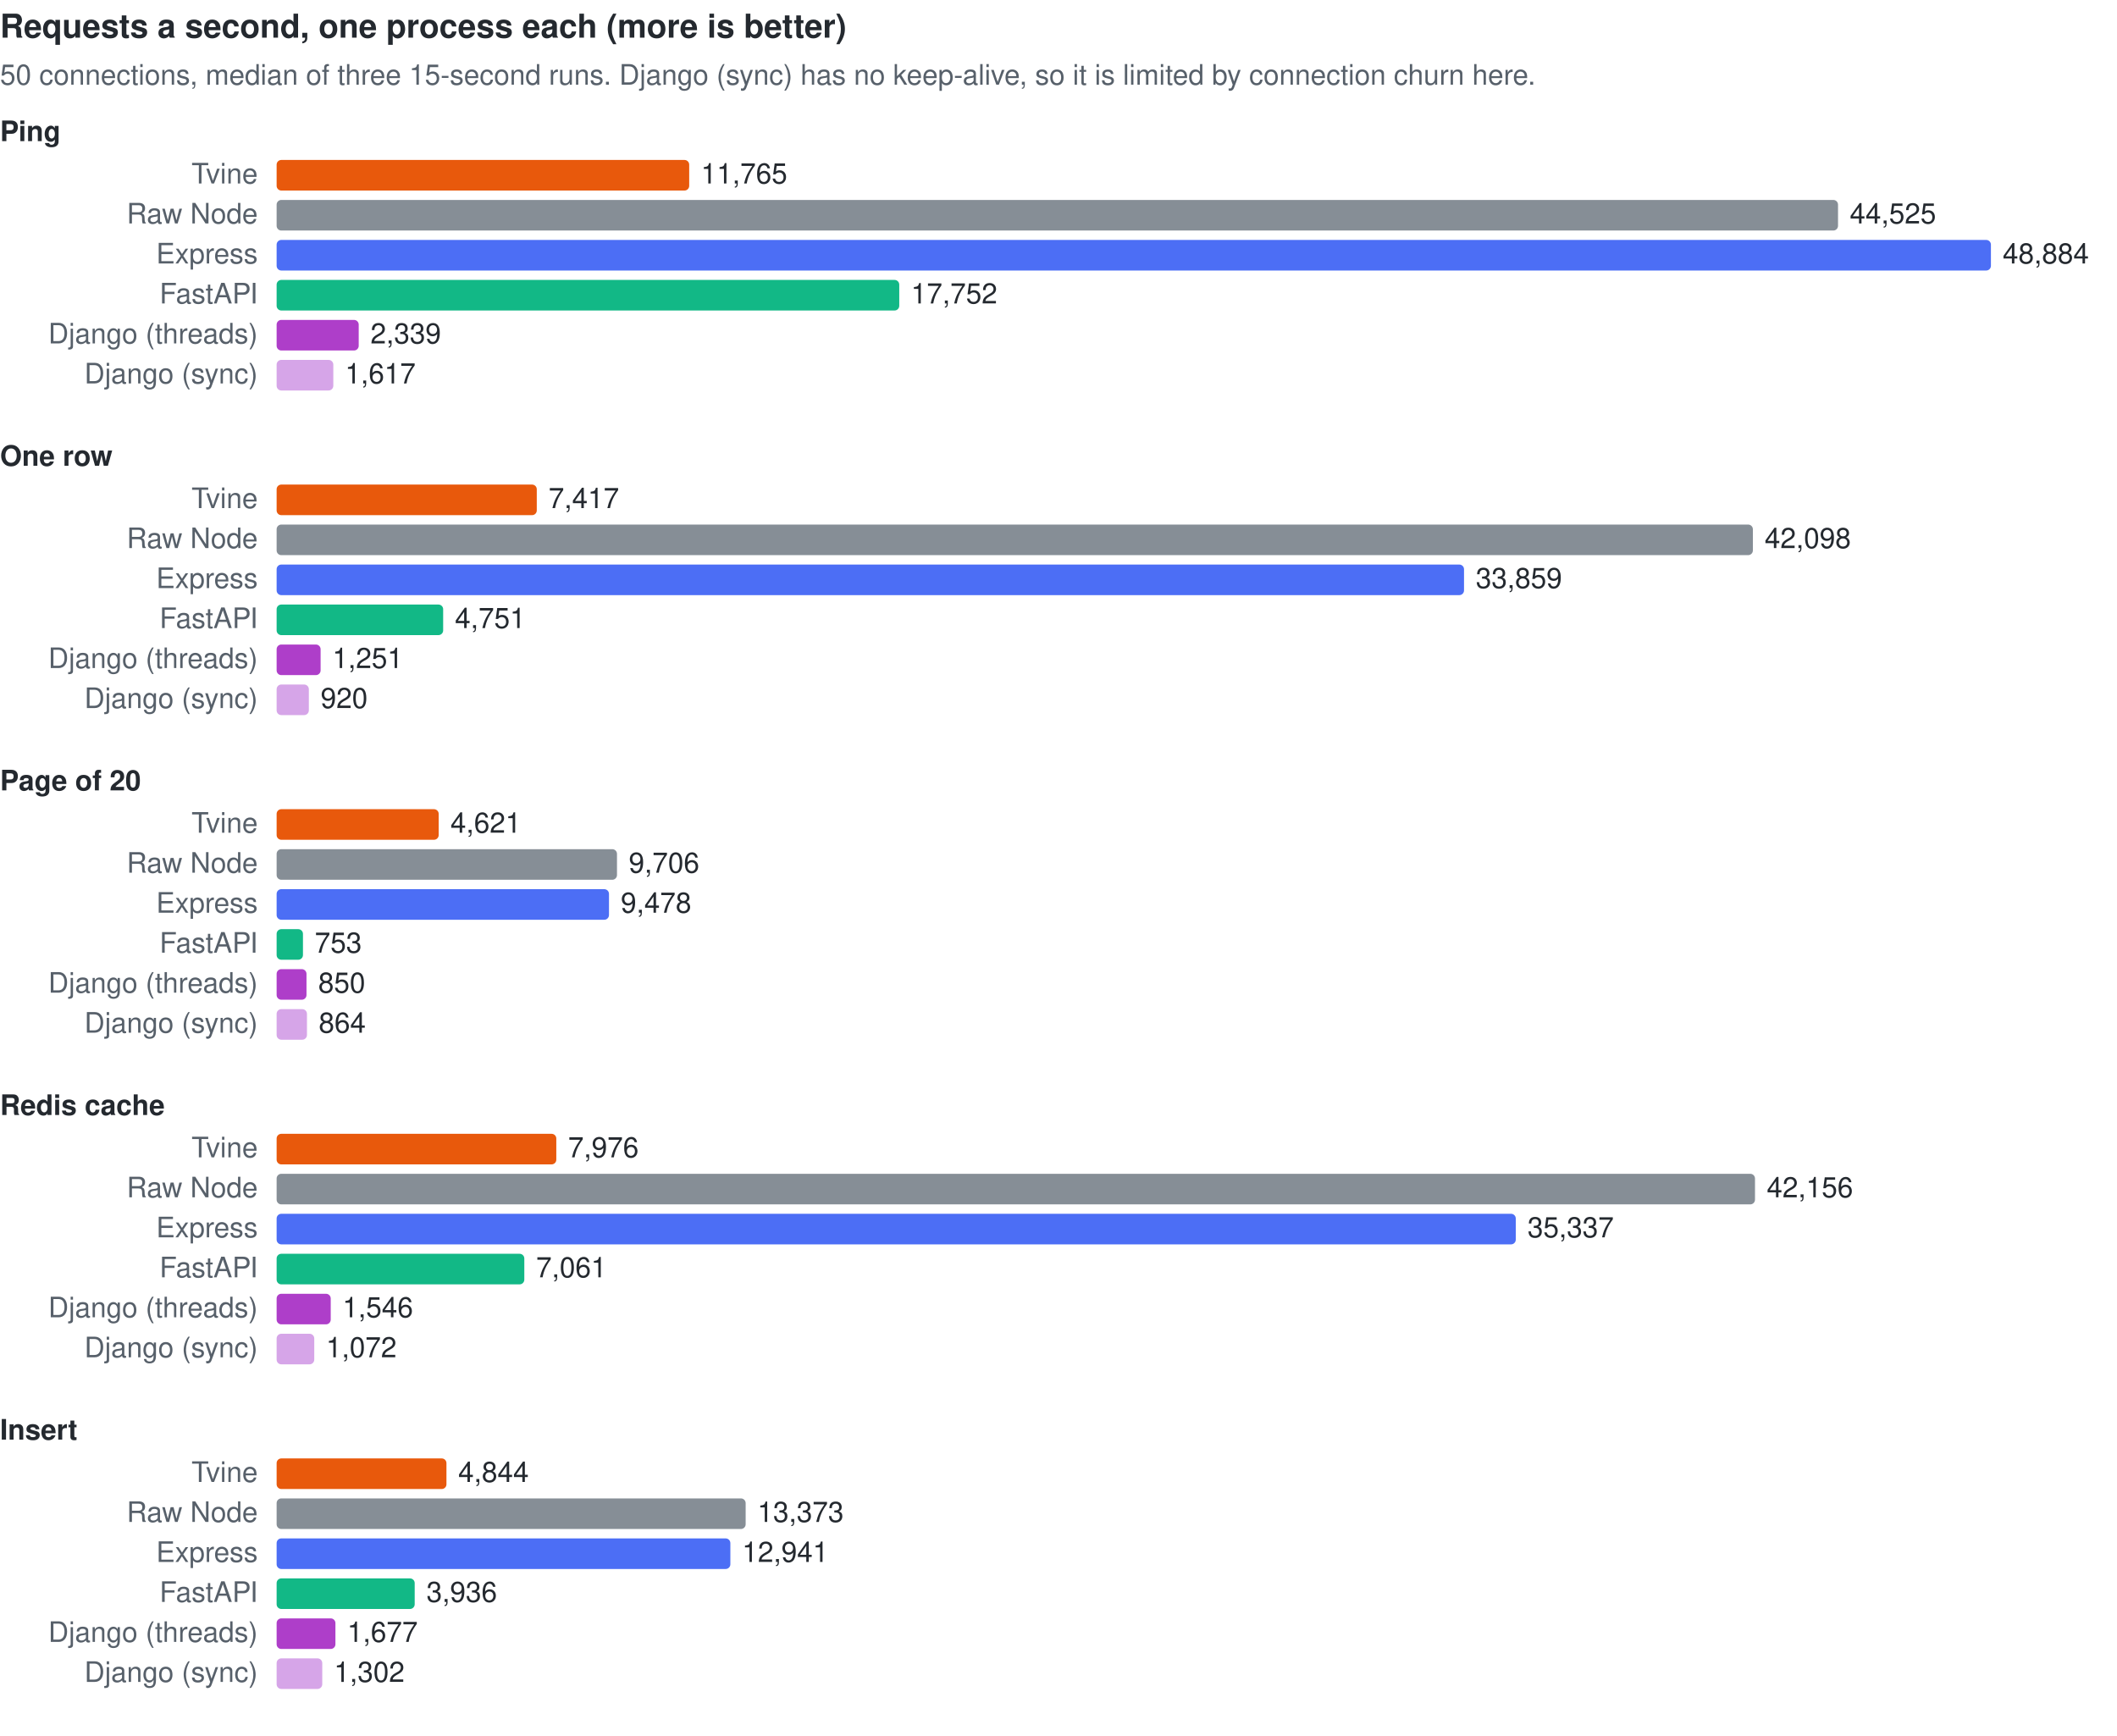
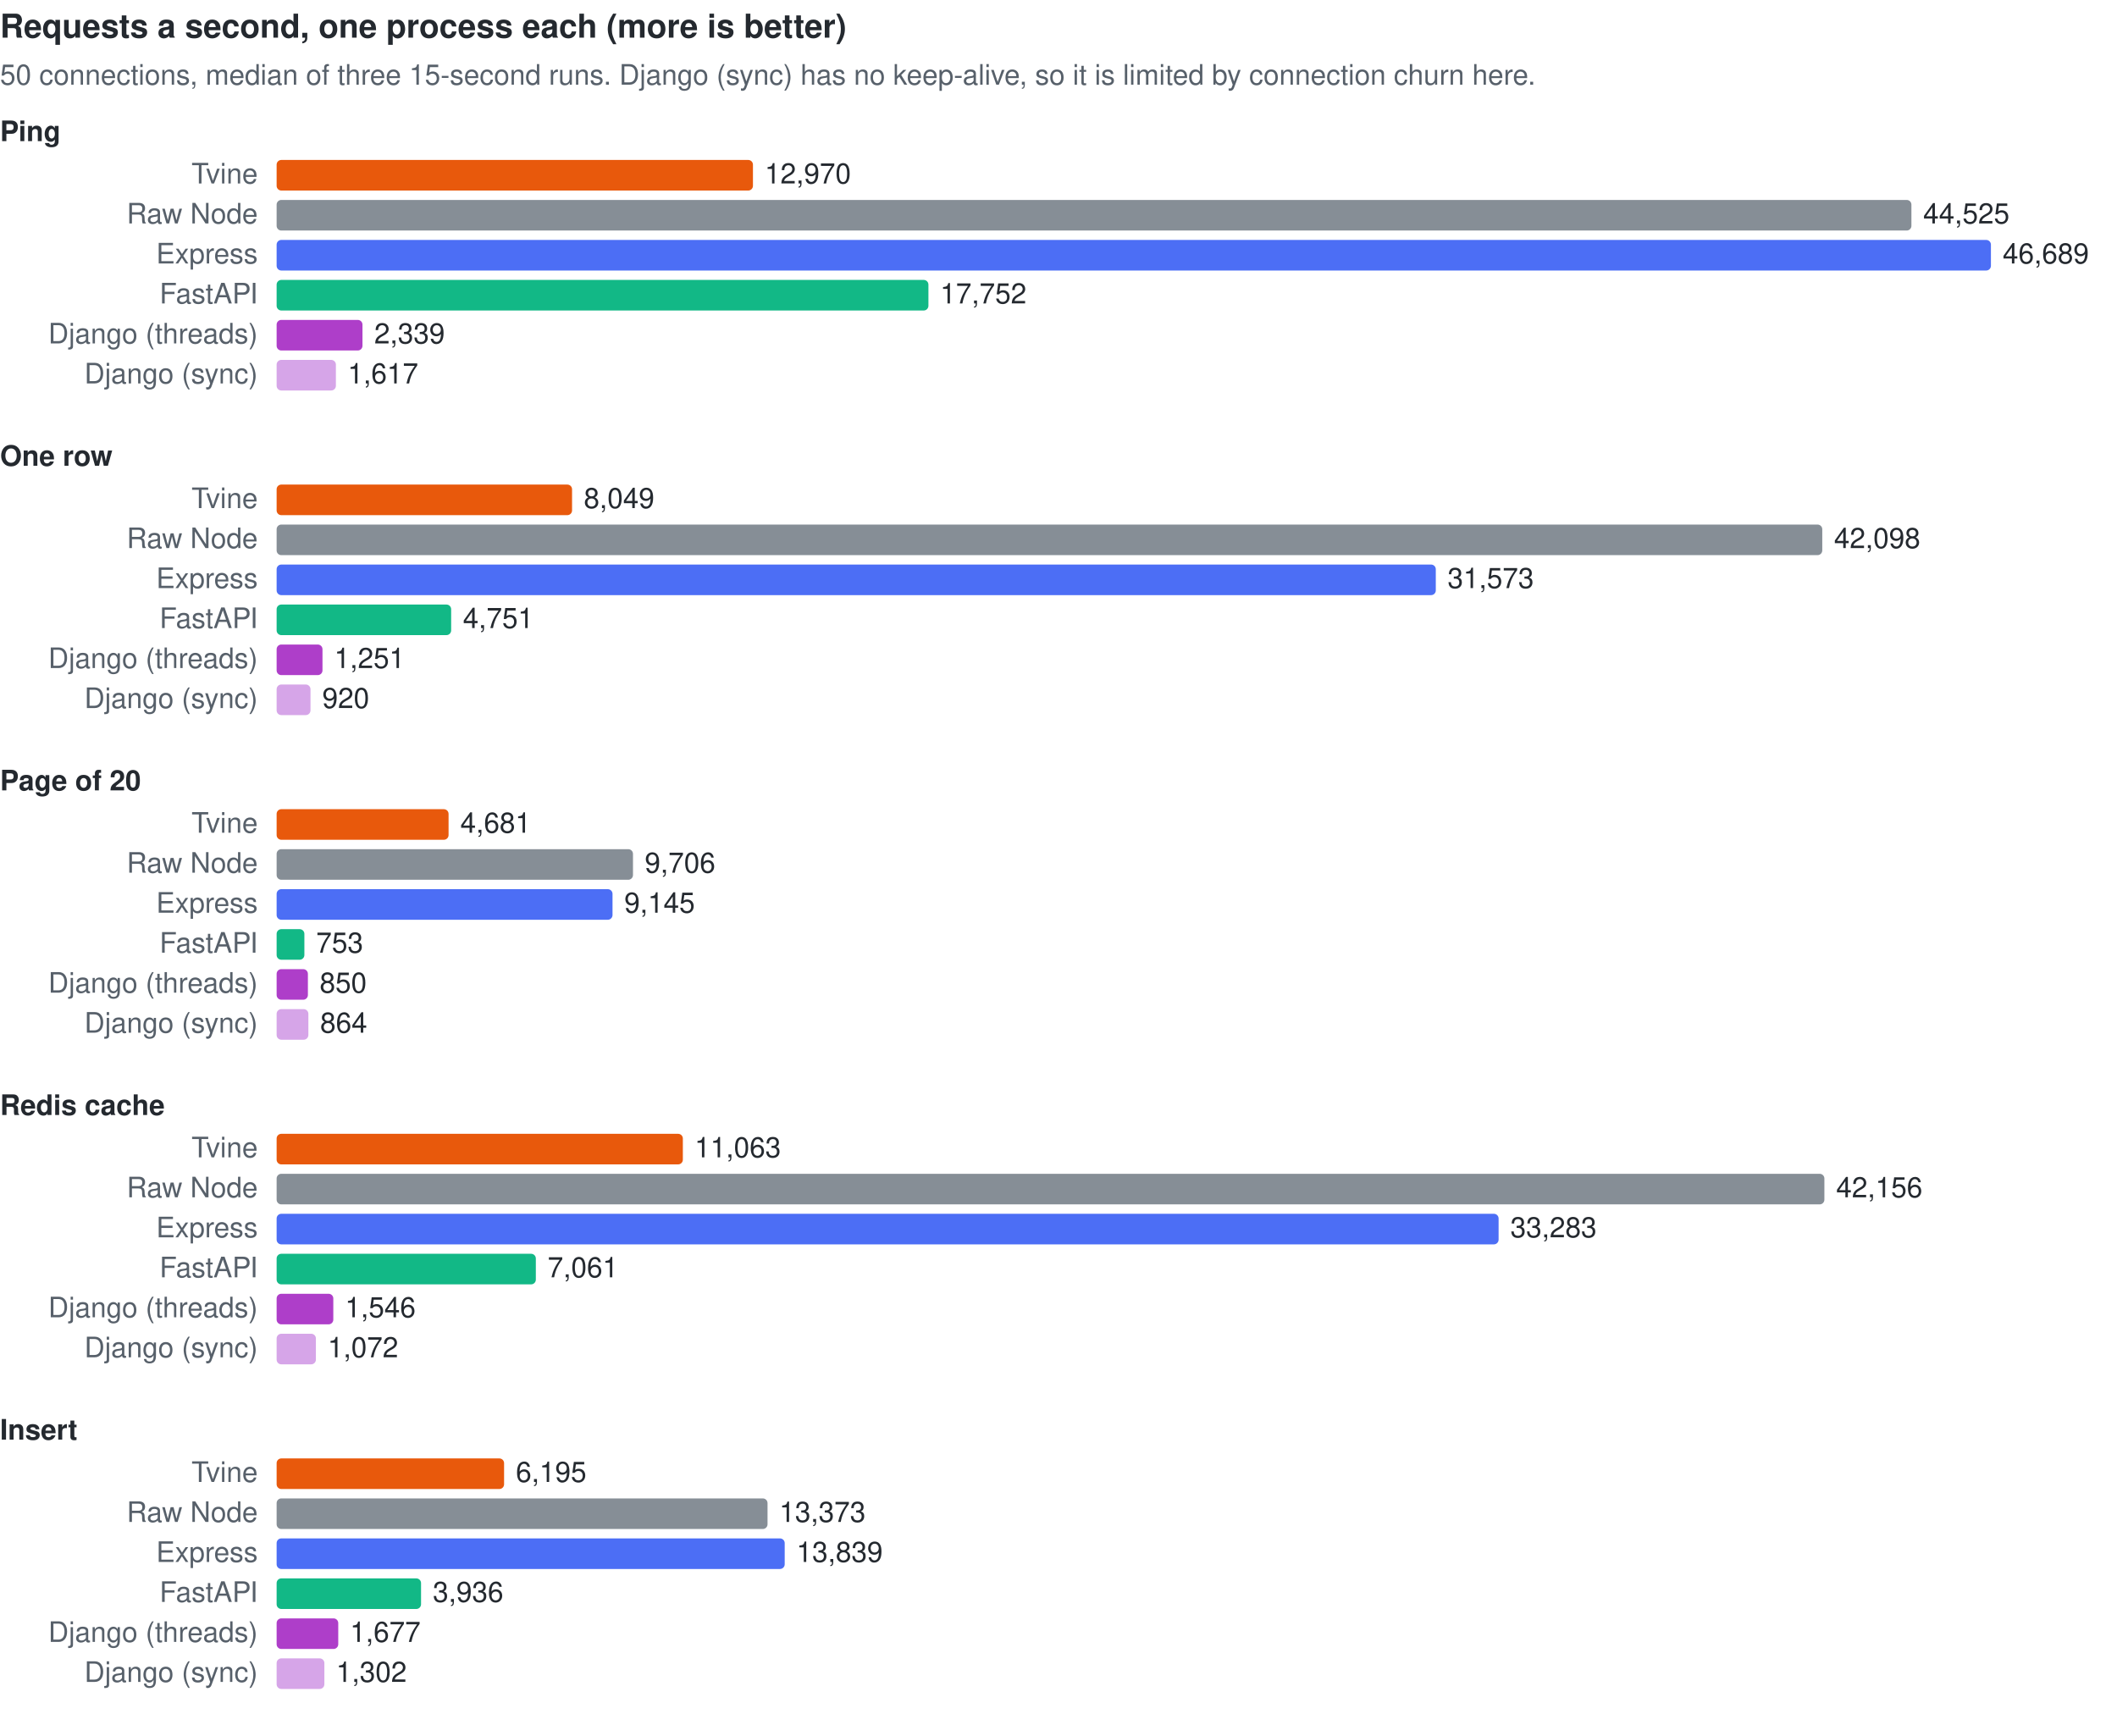
<svg xmlns="http://www.w3.org/2000/svg" width="900" height="738" viewBox="0 0 900 738" role="img" aria-label="Requests a second, one process each (more is better)">
  <style>text{font:12px -apple-system,BlinkMacSystemFont,"Segoe UI",Helvetica,Arial,sans-serif;fill:#57606a}.h{font-weight:600;fill:#24292f}.t{font-size:14px;font-weight:600;fill:#24292f}.v{fill:#24292f}@media (prefers-color-scheme:dark){text{fill:#9da7b3}.h,.t,.v{fill:#e6edf3}}</style>
  <text class="t" x="0" y="16">Requests a second, one process each (more is better)</text>
  <text x="0" y="36">50 connections, median of three 15-second runs. Django (sync) has no keep-alive, so it is limited by connection churn here.</text>
  <text class="h" x="0" y="60">Ping</text>
  <text x="109.6" y="78" text-anchor="end">Tvine</text>
-   <rect x="117.6" y="68" width="175.4" height="13" rx="2" fill="#e8590c" />
-   <text class="v" x="298.0" y="78">11,765</text>
+   <rect x="117.6" y="68" width="202.5" height="13" rx="2" fill="#e8590c" />
+   <text class="v" x="325.1" y="78">12,970</text>
  <text x="109.6" y="95" text-anchor="end">Raw Node</text>
-   <rect x="117.6" y="85" width="663.8" height="13" rx="2" fill="#868e96" />
-   <text class="v" x="786.4" y="95">44,525</text>
+   <rect x="117.6" y="85" width="695.0" height="13" rx="2" fill="#868e96" />
+   <text class="v" x="817.6" y="95">44,525</text>
  <text x="109.6" y="112" text-anchor="end">Express</text>
  <rect x="117.6" y="102" width="728.8" height="13" rx="2" fill="#4c6ef5" />
-   <text class="v" x="851.4" y="112">48,884</text>
+   <text class="v" x="851.4" y="112">46,689</text>
  <text x="109.6" y="129" text-anchor="end">FastAPI</text>
-   <rect x="117.6" y="119" width="264.7" height="13" rx="2" fill="#12b886" />
-   <text class="v" x="387.3" y="129">17,752</text>
+   <rect x="117.6" y="119" width="277.1" height="13" rx="2" fill="#12b886" />
+   <text class="v" x="399.7" y="129">17,752</text>
  <text x="109.6" y="146" text-anchor="end">Django (threads)</text>
-   <rect x="117.6" y="136" width="34.9" height="13" rx="2" fill="#ae3ec9" />
-   <text class="v" x="157.5" y="146">2,339</text>
+   <rect x="117.6" y="136" width="36.5" height="13" rx="2" fill="#ae3ec9" />
+   <text class="v" x="159.1" y="146">2,339</text>
  <text x="109.6" y="163" text-anchor="end">Django (sync)</text>
-   <rect x="117.6" y="153" width="24.1" height="13" rx="2" fill="#d6a5e8" />
-   <text class="v" x="146.7" y="163">1,617</text>
+   <rect x="117.6" y="153" width="25.2" height="13" rx="2" fill="#d6a5e8" />
+   <text class="v" x="147.8" y="163">1,617</text>
  <text class="h" x="0" y="198">One row</text>
  <text x="109.6" y="216" text-anchor="end">Tvine</text>
-   <rect x="117.6" y="206" width="110.6" height="13" rx="2" fill="#e8590c" />
-   <text class="v" x="233.2" y="216">7,417</text>
+   <rect x="117.6" y="206" width="125.6" height="13" rx="2" fill="#e8590c" />
+   <text class="v" x="248.2" y="216">8,049</text>
  <text x="109.6" y="233" text-anchor="end">Raw Node</text>
-   <rect x="117.6" y="223" width="627.6" height="13" rx="2" fill="#868e96" />
-   <text class="v" x="750.2" y="233">42,098</text>
+   <rect x="117.6" y="223" width="657.1" height="13" rx="2" fill="#868e96" />
+   <text class="v" x="779.7" y="233">42,098</text>
  <text x="109.6" y="250" text-anchor="end">Express</text>
-   <rect x="117.6" y="240" width="504.8" height="13" rx="2" fill="#4c6ef5" />
-   <text class="v" x="627.4" y="250">33,859</text>
+   <rect x="117.6" y="240" width="492.8" height="13" rx="2" fill="#4c6ef5" />
+   <text class="v" x="615.4" y="250">31,573</text>
  <text x="109.6" y="267" text-anchor="end">FastAPI</text>
-   <rect x="117.6" y="257" width="70.8" height="13" rx="2" fill="#12b886" />
-   <text class="v" x="193.4" y="267">4,751</text>
+   <rect x="117.6" y="257" width="74.2" height="13" rx="2" fill="#12b886" />
+   <text class="v" x="196.8" y="267">4,751</text>
  <text x="109.6" y="284" text-anchor="end">Django (threads)</text>
-   <rect x="117.6" y="274" width="18.7" height="13" rx="2" fill="#ae3ec9" />
-   <text class="v" x="141.3" y="284">1,251</text>
+   <rect x="117.6" y="274" width="19.5" height="13" rx="2" fill="#ae3ec9" />
+   <text class="v" x="142.1" y="284">1,251</text>
  <text x="109.6" y="301" text-anchor="end">Django (sync)</text>
-   <rect x="117.6" y="291" width="13.7" height="13" rx="2" fill="#d6a5e8" />
-   <text class="v" x="136.3" y="301">920</text>
+   <rect x="117.6" y="291" width="14.4" height="13" rx="2" fill="#d6a5e8" />
+   <text class="v" x="137.0" y="301">920</text>
  <text class="h" x="0" y="336">Page of 20</text>
  <text x="109.6" y="354" text-anchor="end">Tvine</text>
-   <rect x="117.6" y="344" width="68.9" height="13" rx="2" fill="#e8590c" />
-   <text class="v" x="191.5" y="354">4,621</text>
+   <rect x="117.6" y="344" width="73.1" height="13" rx="2" fill="#e8590c" />
+   <text class="v" x="195.7" y="354">4,681</text>
  <text x="109.6" y="371" text-anchor="end">Raw Node</text>
-   <rect x="117.6" y="361" width="144.7" height="13" rx="2" fill="#868e96" />
-   <text class="v" x="267.3" y="371">9,706</text>
+   <rect x="117.6" y="361" width="151.5" height="13" rx="2" fill="#868e96" />
+   <text class="v" x="274.1" y="371">9,706</text>
  <text x="109.6" y="388" text-anchor="end">Express</text>
-   <rect x="117.6" y="378" width="141.3" height="13" rx="2" fill="#4c6ef5" />
-   <text class="v" x="263.9" y="388">9,478</text>
+   <rect x="117.6" y="378" width="142.8" height="13" rx="2" fill="#4c6ef5" />
+   <text class="v" x="265.4" y="388">9,145</text>
  <text x="109.6" y="405" text-anchor="end">FastAPI</text>
-   <rect x="117.6" y="395" width="11.2" height="13" rx="2" fill="#12b886" />
-   <text class="v" x="133.8" y="405">753</text>
+   <rect x="117.6" y="395" width="11.8" height="13" rx="2" fill="#12b886" />
+   <text class="v" x="134.4" y="405">753</text>
  <text x="109.6" y="422" text-anchor="end">Django (threads)</text>
-   <rect x="117.6" y="412" width="12.7" height="13" rx="2" fill="#ae3ec9" />
-   <text class="v" x="135.3" y="422">850</text>
+   <rect x="117.6" y="412" width="13.3" height="13" rx="2" fill="#ae3ec9" />
+   <text class="v" x="135.9" y="422">850</text>
  <text x="109.6" y="439" text-anchor="end">Django (sync)</text>
-   <rect x="117.6" y="429" width="12.9" height="13" rx="2" fill="#d6a5e8" />
-   <text class="v" x="135.5" y="439">864</text>
+   <rect x="117.6" y="429" width="13.5" height="13" rx="2" fill="#d6a5e8" />
+   <text class="v" x="136.1" y="439">864</text>
  <text class="h" x="0" y="474">Redis cache</text>
  <text x="109.6" y="492" text-anchor="end">Tvine</text>
-   <rect x="117.6" y="482" width="118.9" height="13" rx="2" fill="#e8590c" />
-   <text class="v" x="241.5" y="492">7,976</text>
+   <rect x="117.6" y="482" width="172.7" height="13" rx="2" fill="#e8590c" />
+   <text class="v" x="295.3" y="492">11,063</text>
  <text x="109.6" y="509" text-anchor="end">Raw Node</text>
-   <rect x="117.6" y="499" width="628.5" height="13" rx="2" fill="#868e96" />
-   <text class="v" x="751.1" y="509">42,156</text>
+   <rect x="117.6" y="499" width="658.0" height="13" rx="2" fill="#868e96" />
+   <text class="v" x="780.6" y="509">42,156</text>
  <text x="109.6" y="526" text-anchor="end">Express</text>
-   <rect x="117.6" y="516" width="526.8" height="13" rx="2" fill="#4c6ef5" />
-   <text class="v" x="649.4" y="526">35,337</text>
+   <rect x="117.6" y="516" width="519.5" height="13" rx="2" fill="#4c6ef5" />
+   <text class="v" x="642.1" y="526">33,283</text>
  <text x="109.6" y="543" text-anchor="end">FastAPI</text>
-   <rect x="117.6" y="533" width="105.3" height="13" rx="2" fill="#12b886" />
-   <text class="v" x="227.9" y="543">7,061</text>
+   <rect x="117.6" y="533" width="110.2" height="13" rx="2" fill="#12b886" />
+   <text class="v" x="232.8" y="543">7,061</text>
  <text x="109.6" y="560" text-anchor="end">Django (threads)</text>
-   <rect x="117.6" y="550" width="23.0" height="13" rx="2" fill="#ae3ec9" />
-   <text class="v" x="145.6" y="560">1,546</text>
+   <rect x="117.6" y="550" width="24.1" height="13" rx="2" fill="#ae3ec9" />
+   <text class="v" x="146.7" y="560">1,546</text>
  <text x="109.6" y="577" text-anchor="end">Django (sync)</text>
-   <rect x="117.6" y="567" width="16.0" height="13" rx="2" fill="#d6a5e8" />
-   <text class="v" x="138.6" y="577">1,072</text>
+   <rect x="117.6" y="567" width="16.7" height="13" rx="2" fill="#d6a5e8" />
+   <text class="v" x="139.3" y="577">1,072</text>
  <text class="h" x="0" y="612">Insert</text>
  <text x="109.6" y="630" text-anchor="end">Tvine</text>
-   <rect x="117.6" y="620" width="72.2" height="13" rx="2" fill="#e8590c" />
-   <text class="v" x="194.8" y="630">4,844</text>
+   <rect x="117.6" y="620" width="96.7" height="13" rx="2" fill="#e8590c" />
+   <text class="v" x="219.3" y="630">6,195</text>
  <text x="109.6" y="647" text-anchor="end">Raw Node</text>
-   <rect x="117.6" y="637" width="199.4" height="13" rx="2" fill="#868e96" />
-   <text class="v" x="322.0" y="647">13,373</text>
+   <rect x="117.6" y="637" width="208.7" height="13" rx="2" fill="#868e96" />
+   <text class="v" x="331.3" y="647">13,373</text>
  <text x="109.6" y="664" text-anchor="end">Express</text>
-   <rect x="117.6" y="654" width="192.9" height="13" rx="2" fill="#4c6ef5" />
-   <text class="v" x="315.5" y="664">12,941</text>
+   <rect x="117.6" y="654" width="216.0" height="13" rx="2" fill="#4c6ef5" />
+   <text class="v" x="338.6" y="664">13,839</text>
  <text x="109.6" y="681" text-anchor="end">FastAPI</text>
-   <rect x="117.6" y="671" width="58.7" height="13" rx="2" fill="#12b886" />
-   <text class="v" x="181.3" y="681">3,936</text>
+   <rect x="117.6" y="671" width="61.4" height="13" rx="2" fill="#12b886" />
+   <text class="v" x="184.0" y="681">3,936</text>
  <text x="109.6" y="698" text-anchor="end">Django (threads)</text>
-   <rect x="117.6" y="688" width="25.0" height="13" rx="2" fill="#ae3ec9" />
-   <text class="v" x="147.6" y="698">1,677</text>
+   <rect x="117.6" y="688" width="26.2" height="13" rx="2" fill="#ae3ec9" />
+   <text class="v" x="148.8" y="698">1,677</text>
  <text x="109.6" y="715" text-anchor="end">Django (sync)</text>
-   <rect x="117.6" y="705" width="19.4" height="13" rx="2" fill="#d6a5e8" />
-   <text class="v" x="142.0" y="715">1,302</text>
+   <rect x="117.6" y="705" width="20.3" height="13" rx="2" fill="#d6a5e8" />
+   <text class="v" x="142.9" y="715">1,302</text>
</svg>
